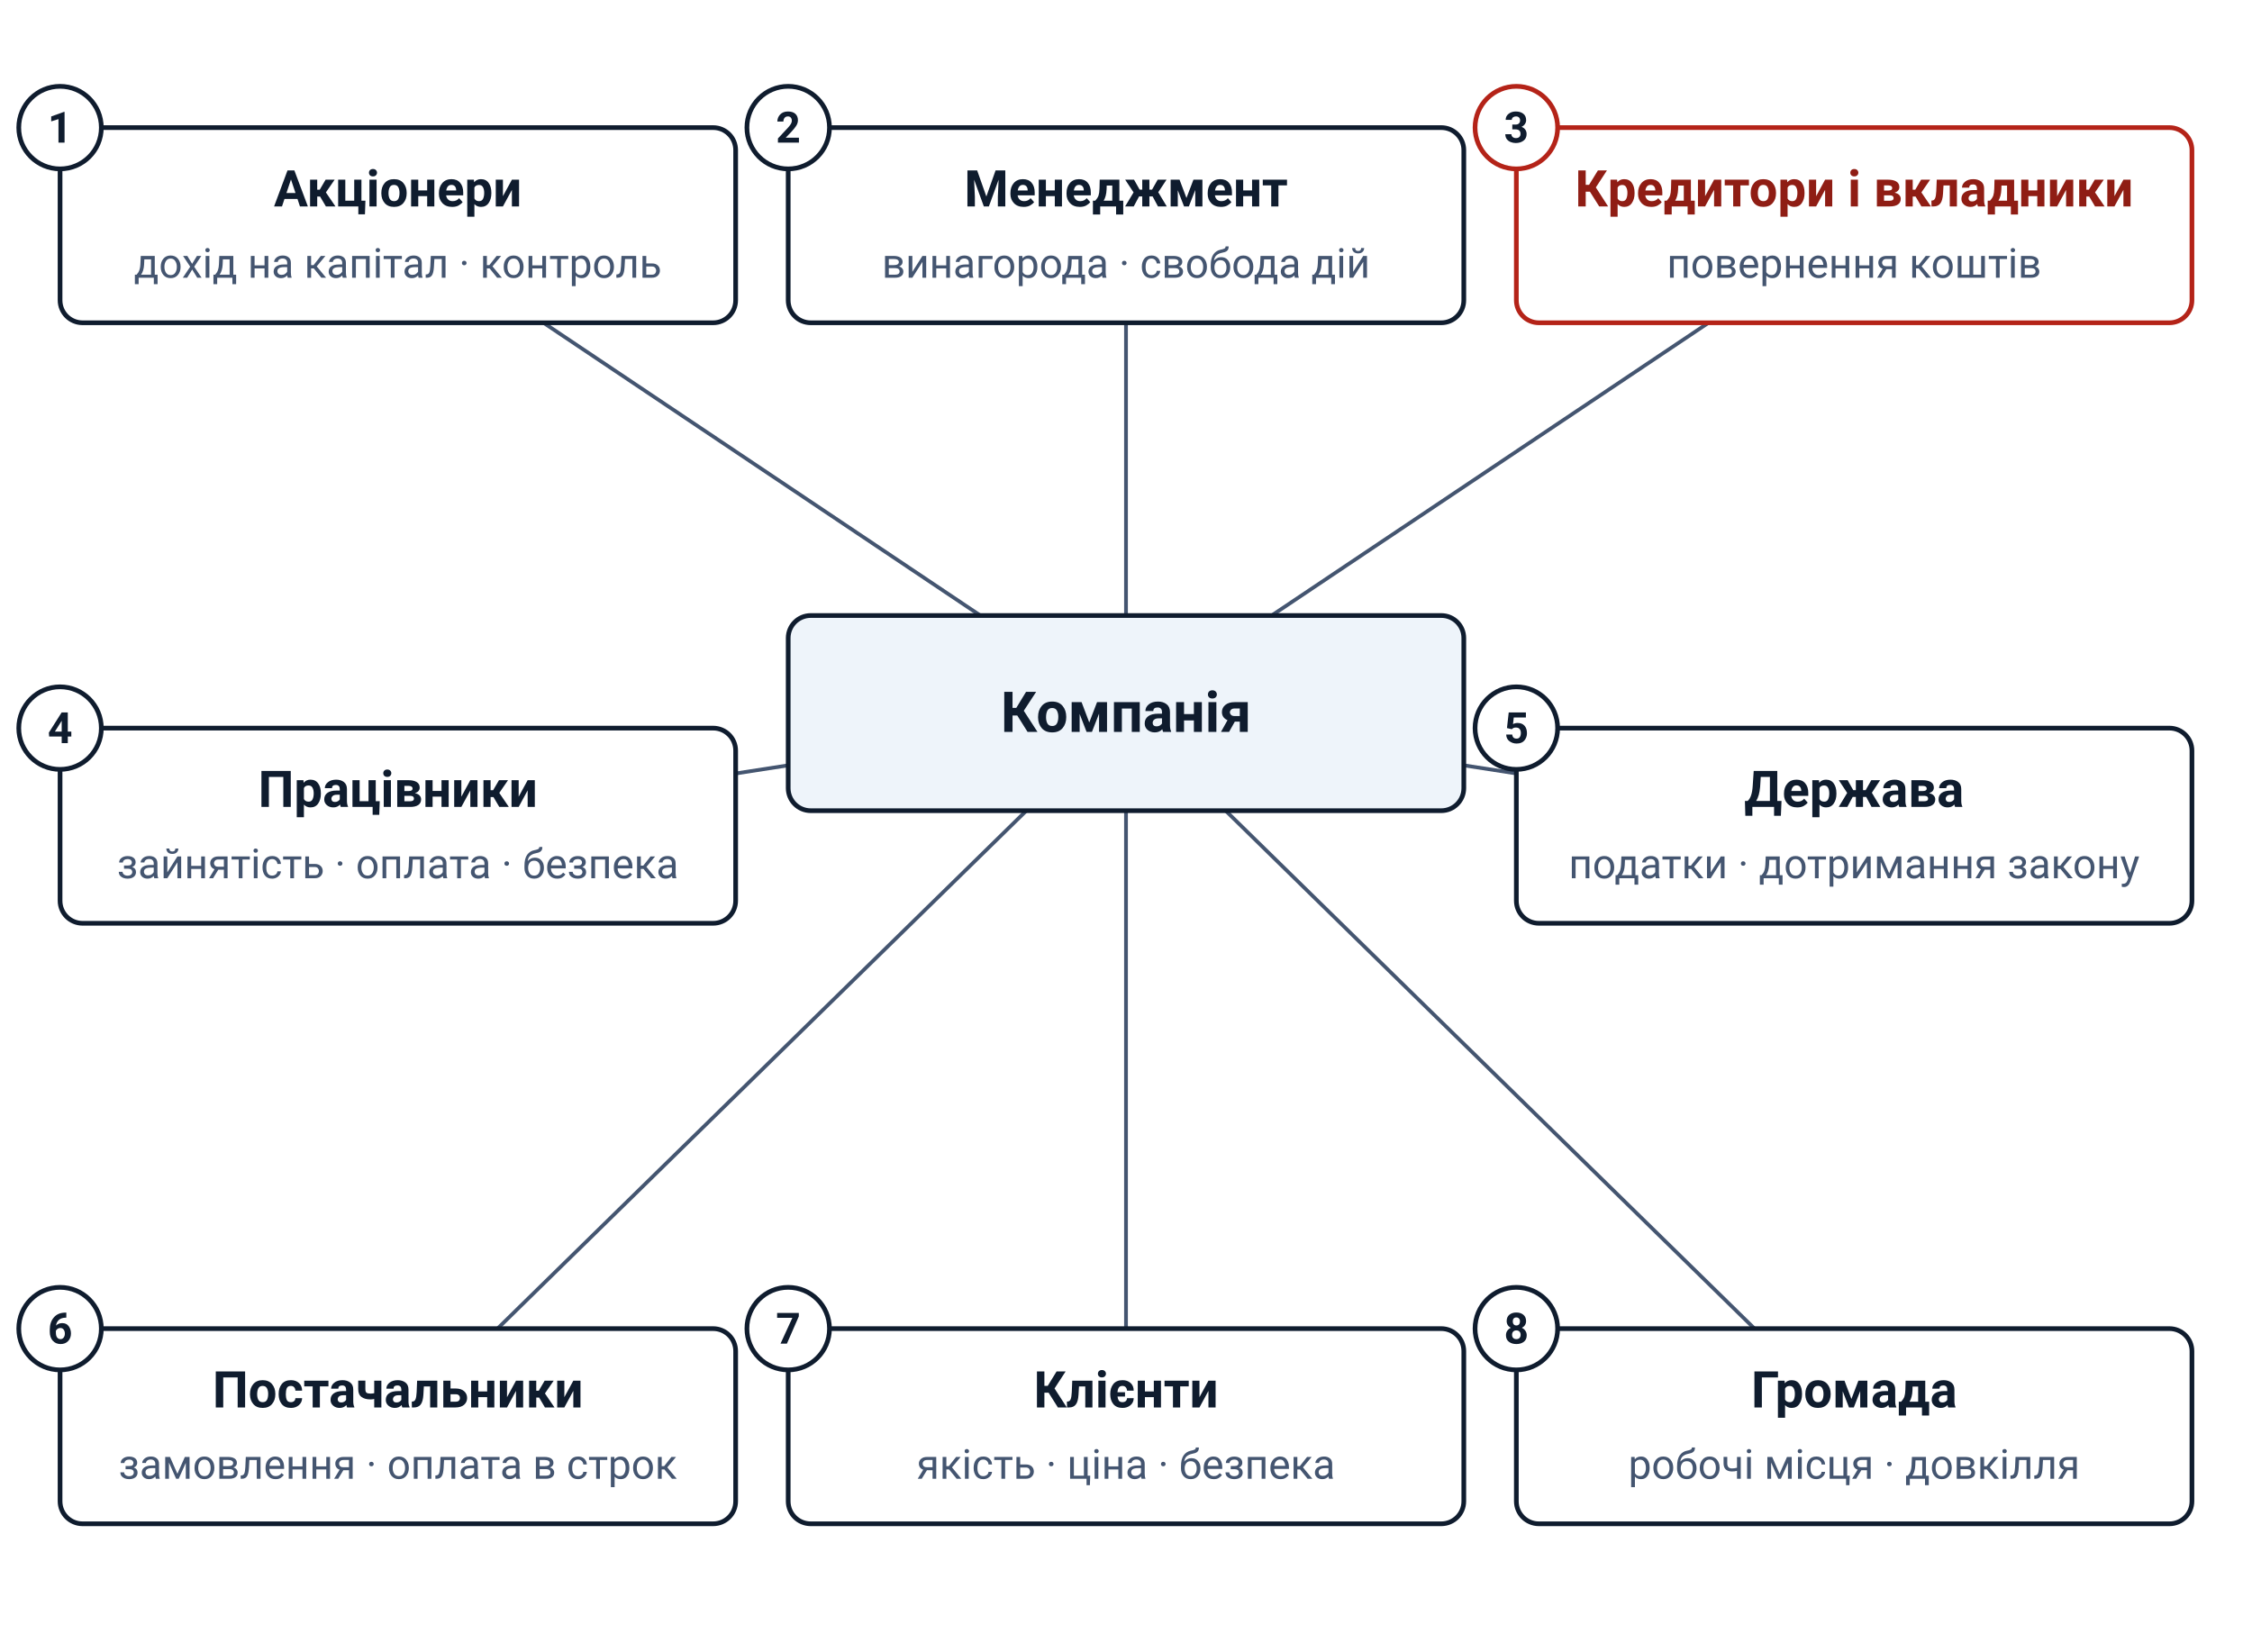
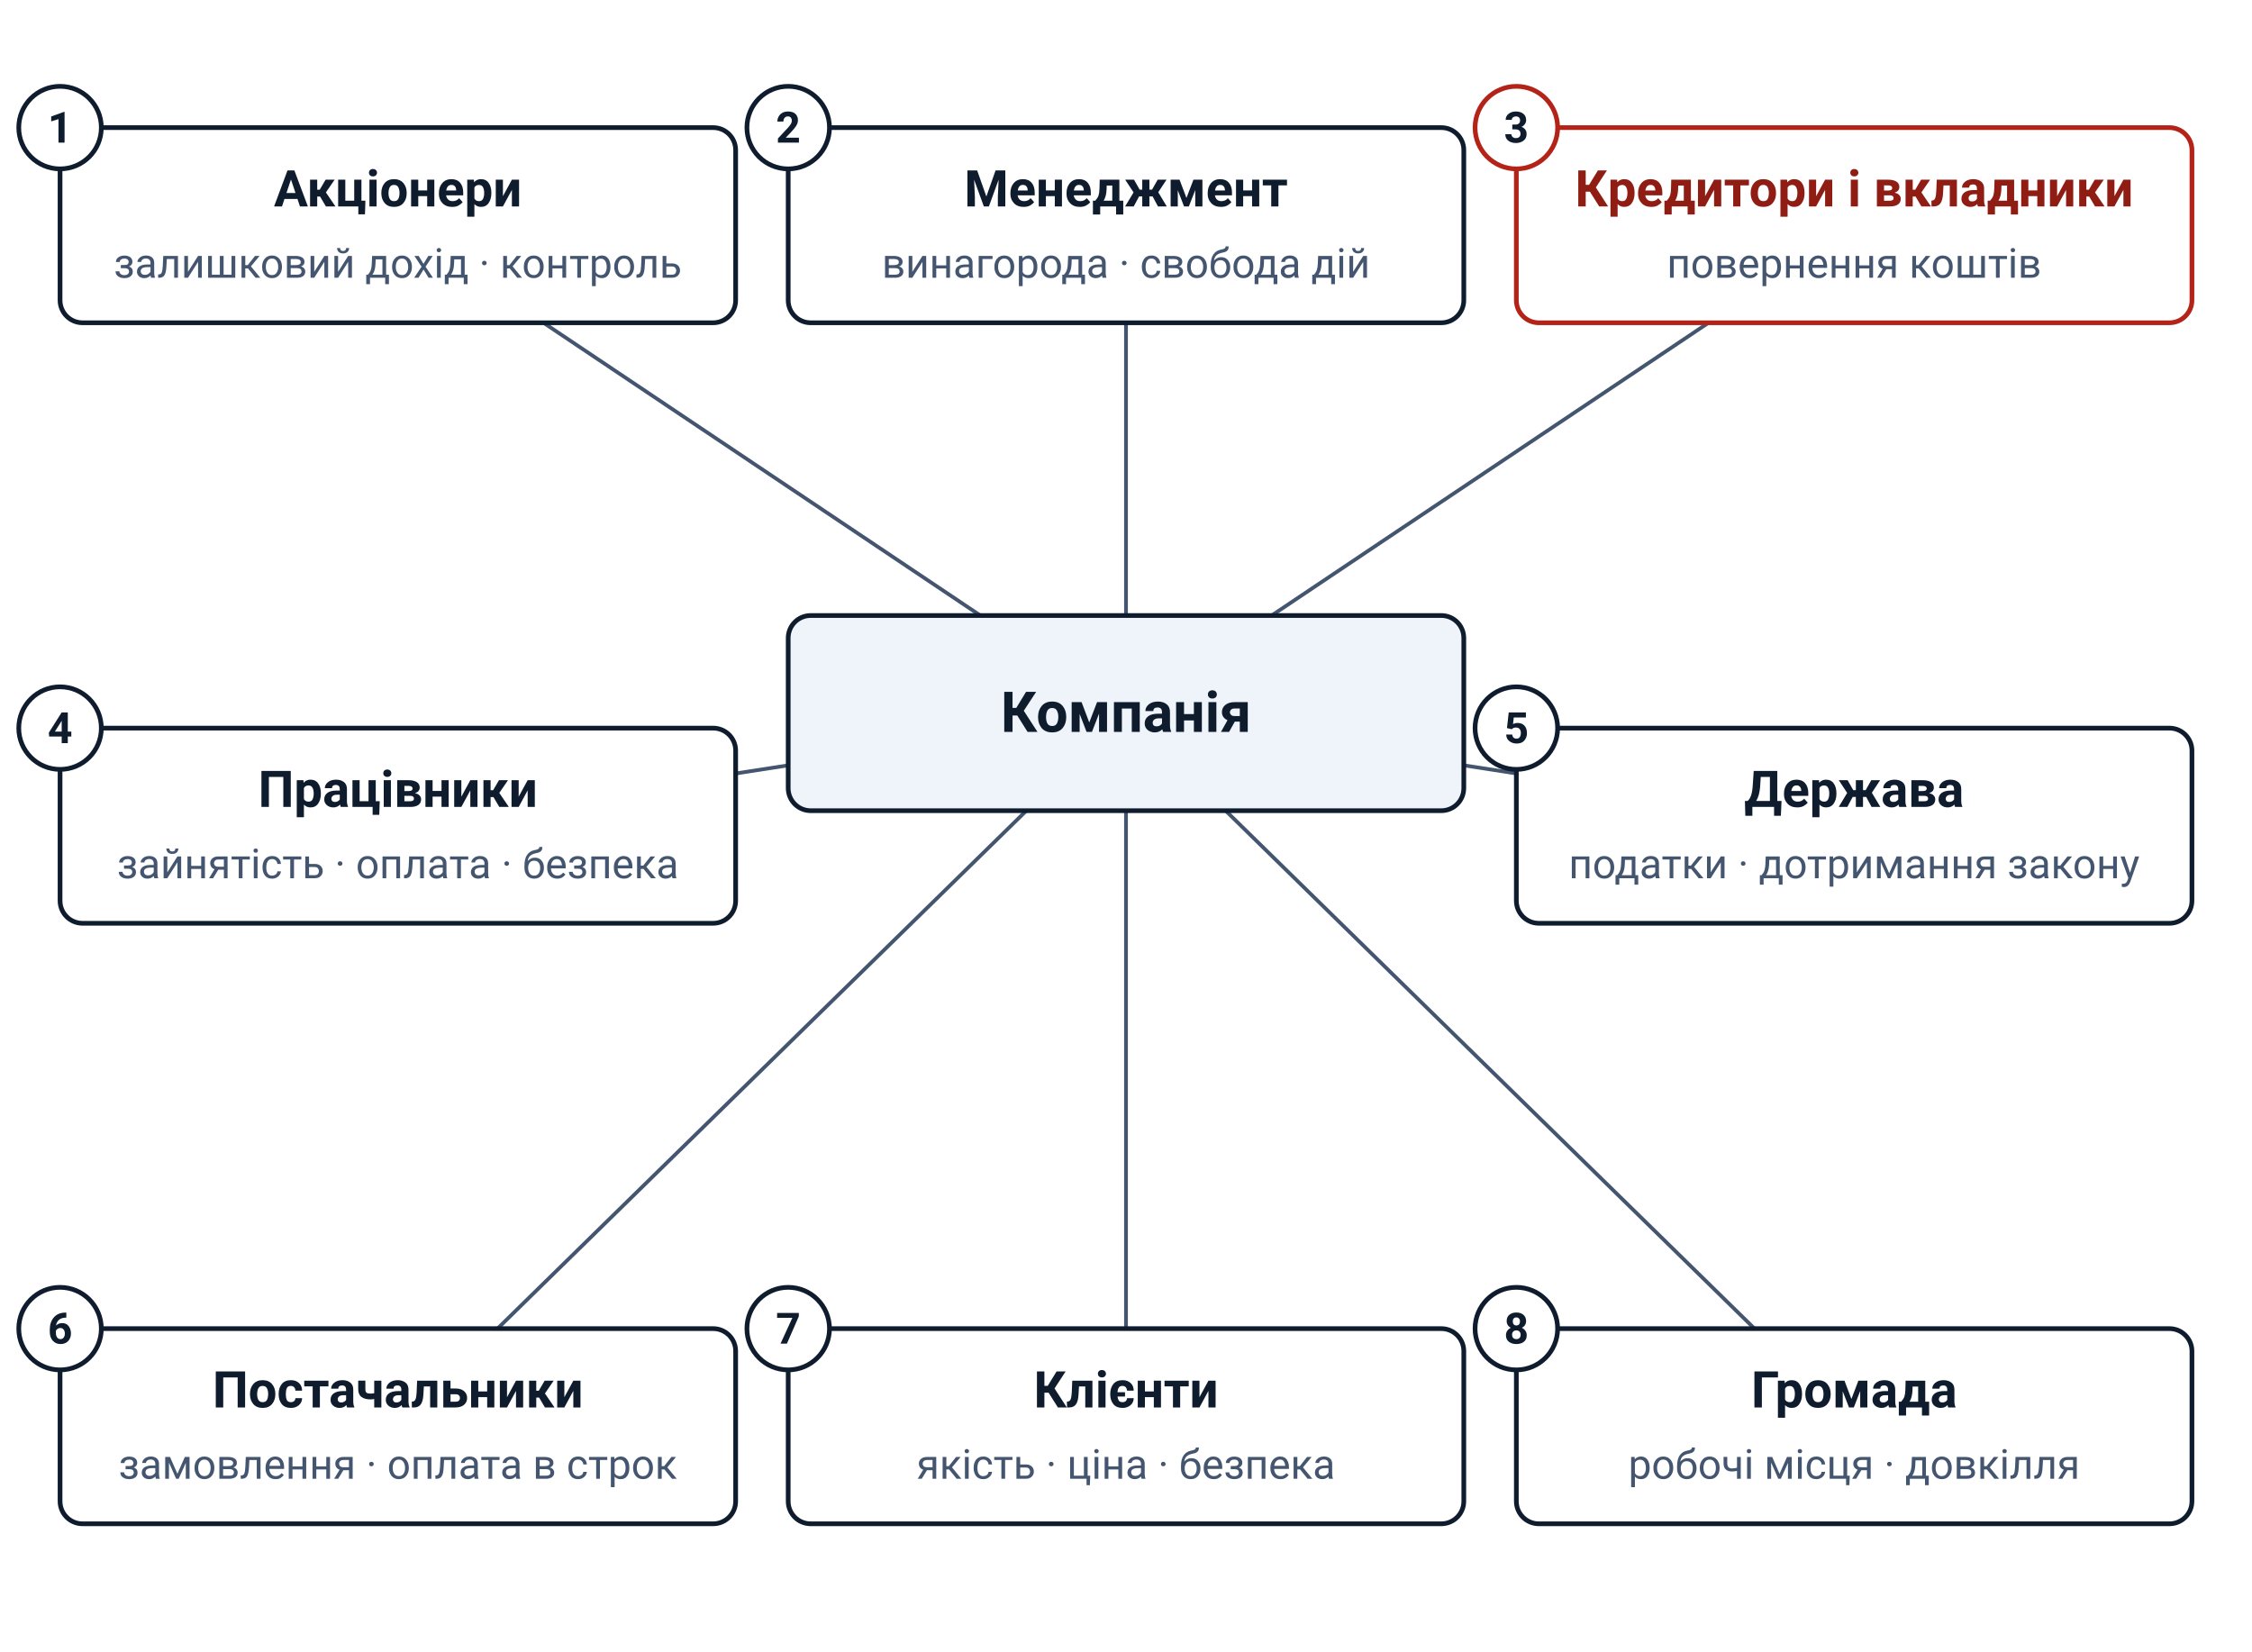
<svg xmlns="http://www.w3.org/2000/svg" id="fig-t01-3" class="scheme" viewBox="0 0 600 440" role="img" aria-labelledby="fig-t01-3-title fig-t01-3-desc" font-family="system-ui, -apple-system, 'Segoe UI', Roboto, 'Helvetica Neue', Arial, sans-serif">
  <style>
    #fig-t01-3 .box { fill: var(--surface, #ffffff); stroke: var(--ink, #0f1c2e); stroke-width: 1.25; }
    #fig-t01-3 .box-owner { fill: var(--surface-tint, #eef4fa); }
    #fig-t01-3 .t { fill: var(--ink, #0f1c2e); font-size: 15px; font-weight: 650; }
    #fig-t01-3 .n { fill: var(--ink, #0f1c2e); font-size: 13.5px; font-weight: 650; }
    #fig-t01-3 .s { fill: var(--ink-2, #445570); font-size: 11px; }
    #fig-t01-3 .link { stroke: var(--ink-2, #445570); stroke-width: 1; fill: none; }
    #fig-t01-3 .refc { fill: var(--surface, #ffffff); stroke: var(--ink, #0f1c2e); stroke-width: 1.25; }
    #fig-t01-3 .refn { fill: var(--ink, #0f1c2e); font-size: 11.5px; font-weight: 700; text-anchor: middle; }
    #fig-t01-3 .exam { stroke: var(--err, #b42318); }
    #fig-t01-3 .exam-t { fill: var(--err-ink, #8f1d14); }
  </style>
  <path class="link" d="M300 190 L106 60" />
  <path class="link" d="M300 190 L300 60" />
  <path class="link" d="M300 190 L494 60" />
  <path class="link" d="M300 190 L106 220" />
  <path class="link" d="M300 190 L494 220" />
  <path class="link" d="M300 190 L106 380" />
  <path class="link" d="M300 190 L300 380" />
  <path class="link" d="M300 190 L494 380" />
  <rect class="box box-owner" x="210" y="164" width="180" height="52" rx="6" />
  <text class="t" x="300" y="195" text-anchor="middle">Компанія</text>
  <rect class="box" x="16" y="34" width="180" height="52" rx="6" />
  <text class="n" x="106" y="55" text-anchor="middle">Акціонери</text>
-   <text class="s" x="106" y="74" text-anchor="middle">дохід на капітал · контроль</text>
+   <text class="s" x="106" y="74" text-anchor="middle">залишковий дохід · контроль</text>
  <rect class="box" x="210" y="34" width="180" height="52" rx="6" />
  <text class="n" x="300" y="55" text-anchor="middle">Менеджмент</text>
  <text class="s" x="300" y="74" text-anchor="middle">винагорода · свобода дій</text>
  <rect class="box exam" x="404" y="34" width="180" height="52" rx="6" />
  <text class="n exam-t" x="494" y="55" text-anchor="middle">Кредитори і вкладники</text>
  <text class="s" x="494" y="74" text-anchor="middle">повернення коштів</text>
  <rect class="box" x="16" y="194" width="180" height="52" rx="6" />
  <text class="n" x="106" y="215" text-anchor="middle">Працівники</text>
  <text class="s" x="106" y="234" text-anchor="middle">зайнятість · оплата · безпека</text>
  <rect class="box" x="404" y="194" width="180" height="52" rx="6" />
  <text class="n" x="494" y="215" text-anchor="middle">Держава</text>
  <text class="s" x="494" y="234" text-anchor="middle">податки · дотримання закону</text>
  <rect class="box" x="16" y="354" width="180" height="52" rx="6" />
  <text class="n" x="106" y="375" text-anchor="middle">Постачальники</text>
  <text class="s" x="106" y="394" text-anchor="middle">замовлення · оплата в строк</text>
  <rect class="box" x="210" y="354" width="180" height="52" rx="6" />
  <text class="n" x="300" y="375" text-anchor="middle">Клієнти</text>
  <text class="s" x="300" y="394" text-anchor="middle">якість · ціна · безпека</text>
  <rect class="box" x="404" y="354" width="180" height="52" rx="6" />
  <text class="n" x="494" y="375" text-anchor="middle">Громада</text>
  <text class="s" x="494" y="394" text-anchor="middle">робочі місця · довкілля</text>
  <circle class="refc" cx="16" cy="34" r="11" />
  <text class="refn" x="16" y="38">1</text>
  <circle class="refc" cx="210" cy="34" r="11" />
  <text class="refn" x="210" y="38">2</text>
  <circle class="refc exam" cx="404" cy="34" r="11" />
  <text class="refn exam-n" x="404" y="38">3</text>
  <circle class="refc" cx="16" cy="194" r="11" />
  <text class="refn" x="16" y="198">4</text>
  <circle class="refc" cx="404" cy="194" r="11" />
  <text class="refn" x="404" y="198">5</text>
  <circle class="refc" cx="16" cy="354" r="11" />
  <text class="refn" x="16" y="358">6</text>
  <circle class="refc" cx="210" cy="354" r="11" />
  <text class="refn" x="210" y="358">7</text>
  <circle class="refc" cx="404" cy="354" r="11" />
  <text class="refn" x="404" y="358">8</text>
</svg>
